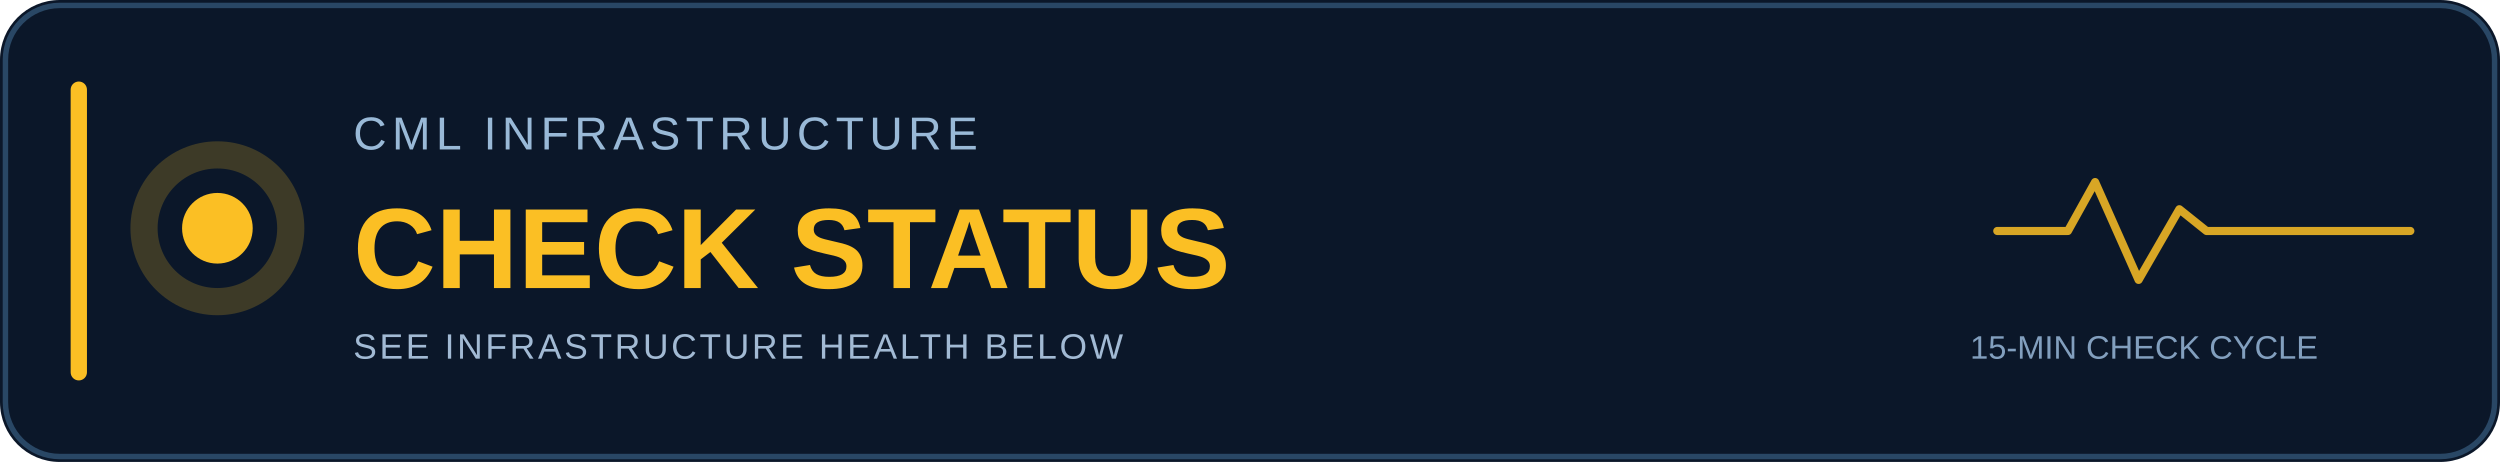
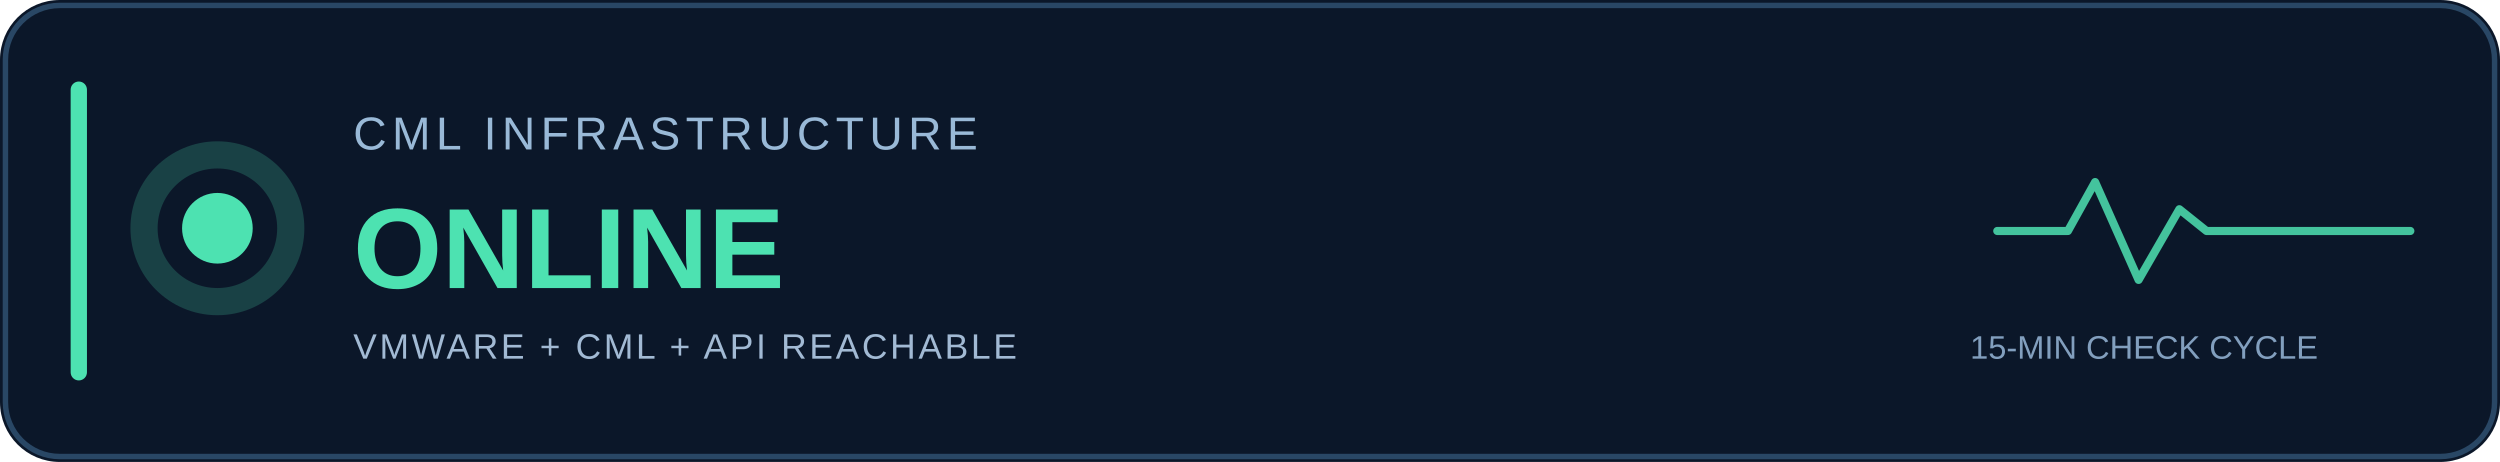
- <svg xmlns="http://www.w3.org/2000/svg" width="920" height="170" viewBox="0 0 920 170" role="img" aria-label="Last sampled infrastructure status: CHECK STATUS">
+ <svg xmlns="http://www.w3.org/2000/svg" width="920" height="170" viewBox="0 0 920 170" role="img" aria-label="Last sampled infrastructure status: ONLINE">
  <rect width="920" height="170" rx="22" fill="#0b1729" />
  <rect x="2" y="2" width="916" height="166" rx="20" fill="none" stroke="#294765" stroke-width="2" />
-   <rect x="26" y="30" width="6" height="110" rx="3" fill="#fbbf24" />
-   <circle cx="80" cy="84" r="27" fill="none" stroke="#fbbf24" stroke-opacity="0.21" stroke-width="10" />
-   <circle cx="80" cy="84" r="13" fill="#fbbf24" />
+   <rect x="26" y="30" width="6" height="110" rx="3" fill="#4DE2B1" />
+   <circle cx="80" cy="84" r="27" fill="none" stroke="#4DE2B1" stroke-opacity="0.21" stroke-width="10" />
+   <circle cx="80" cy="84" r="13" fill="#4DE2B1" />
  <text x="130" y="55" fill="#99b9d7" font-family="Arial,sans-serif" font-size="17" letter-spacing="2">CML INFRASTRUCTURE</text>
-   <text x="130" y="106" fill="#fbbf24" font-family="Arial,sans-serif" font-size="42" font-weight="bold">CHECK STATUS</text>
-   <text x="130" y="132" fill="#a2bad4" font-family="Arial,sans-serif" font-size="13" letter-spacing="1">SEE INFRASTRUCTURE HEALTH BELOW</text>
-   <path d="M735 85h26l10-18 16 36 15-26 10 8h75" fill="none" stroke="#fbbf24" stroke-width="3" stroke-linecap="round" stroke-linejoin="round" opacity="0.85" />
+   <text x="130" y="106" fill="#4DE2B1" font-family="Arial,sans-serif" font-size="42" font-weight="bold">ONLINE</text>
+   <text x="130" y="132" fill="#a2bad4" font-family="Arial,sans-serif" font-size="13" letter-spacing="1">VMWARE + CML + API REACHABLE</text>
+   <path d="M735 85h26l10-18 16 36 15-26 10 8h75" fill="none" stroke="#4DE2B1" stroke-width="3" stroke-linecap="round" stroke-linejoin="round" opacity="0.85" />
  <text x="725" y="132" fill="#829fbe" font-family="Arial,sans-serif" font-size="12">15-MIN CHECK CYCLE</text>
</svg>
